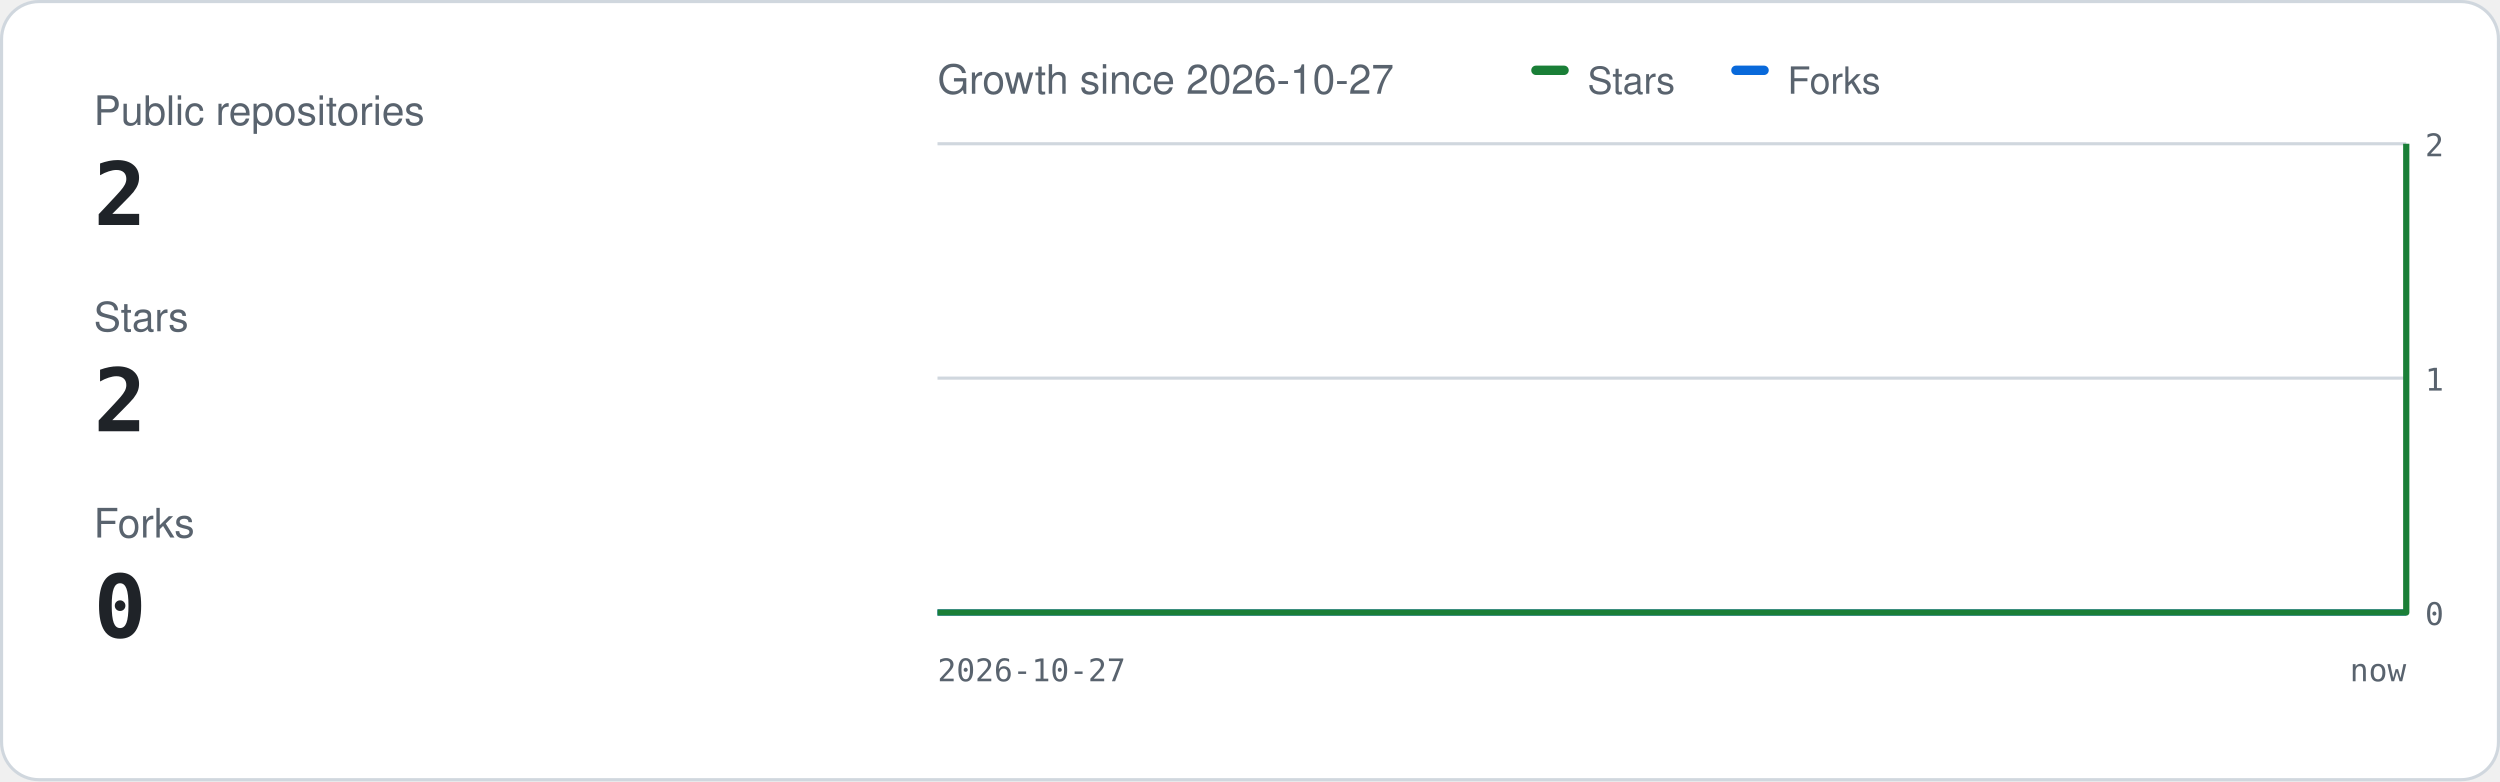
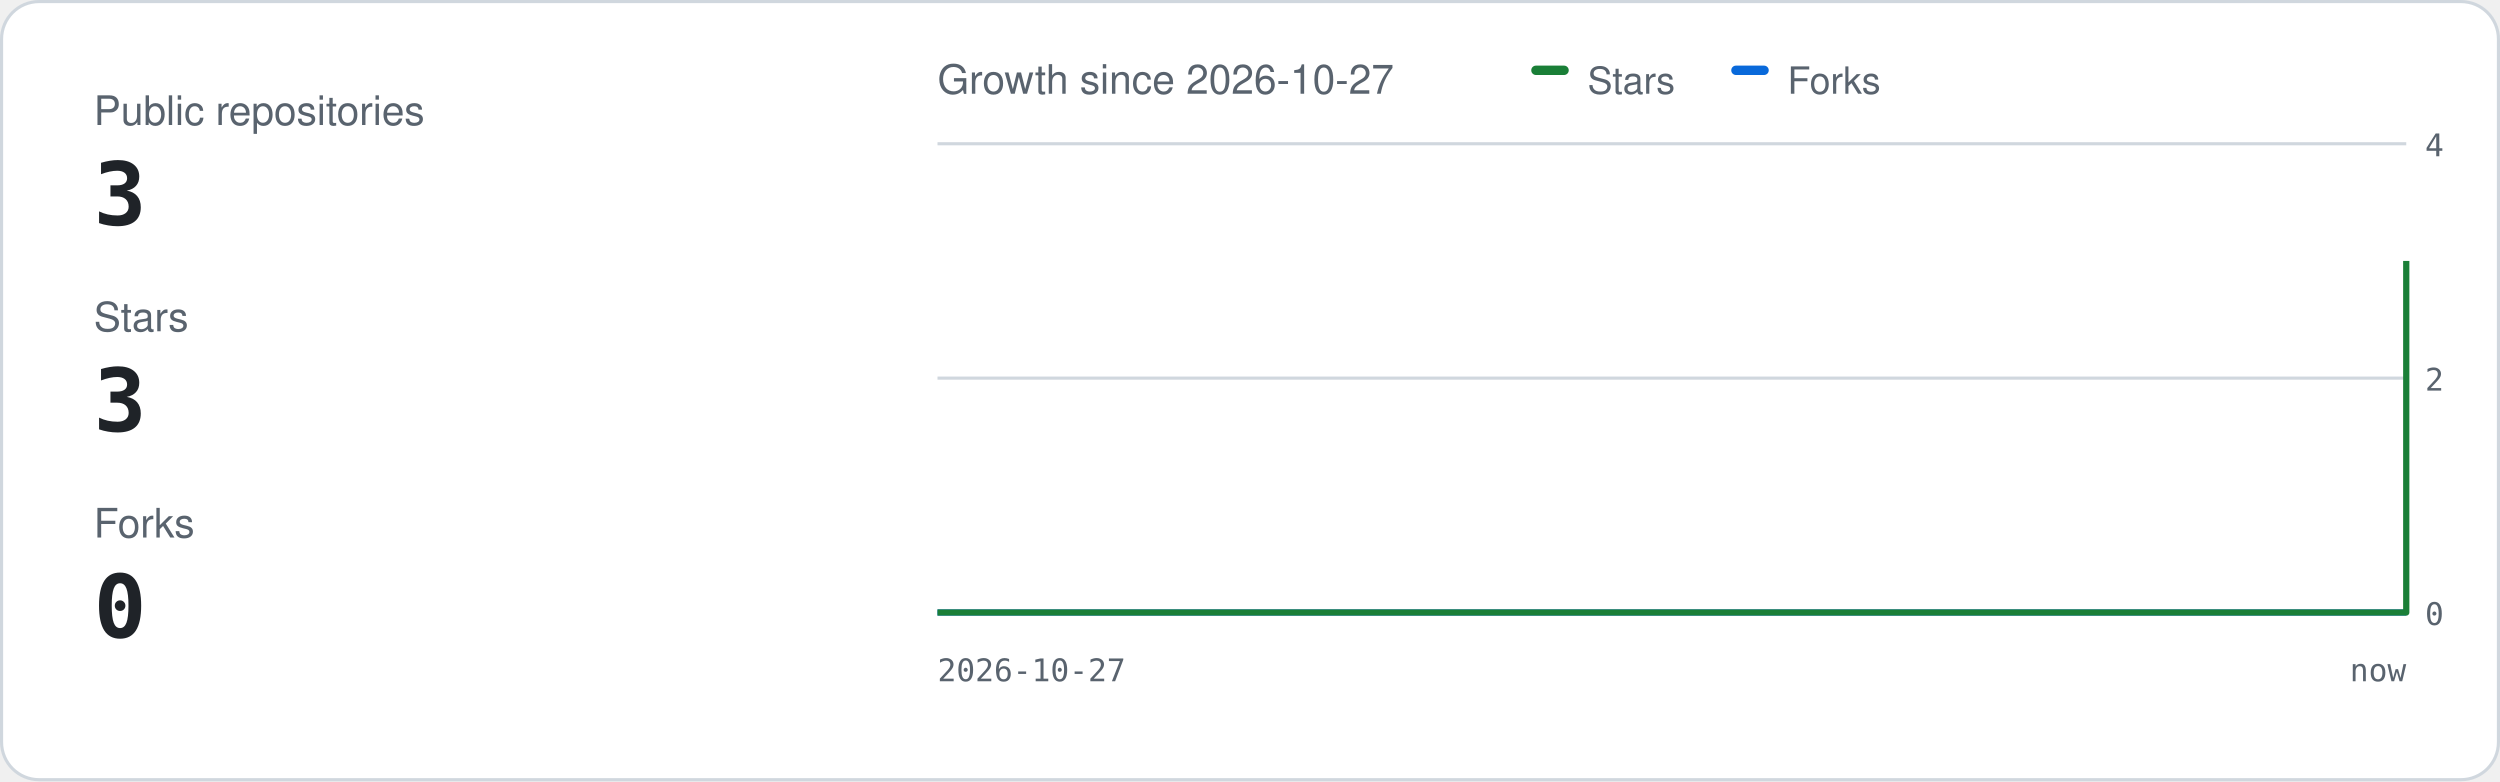
- <svg xmlns="http://www.w3.org/2000/svg" width="800" height="250" viewBox="0 0 800 250" role="img" aria-label="TypeSOL organization: 2 public repositories, 2 stars, 0 forks">
+ <svg xmlns="http://www.w3.org/2000/svg" width="800" height="250" viewBox="0 0 800 250" role="img" aria-label="TypeSOL organization: 3 public repositories, 3 stars, 0 forks">
  <rect x="0.5" y="0.5" width="799" height="249" rx="12" fill="#ffffff" stroke="#d0d7de" />
  <text x="30" y="40" font-family="-apple-system, BlinkMacSystemFont, 'Segoe UI', Helvetica, Arial, sans-serif" font-size="13" fill="#59636e">Public repositories</text>
-   <text x="30" y="72" font-family="ui-monospace, SFMono-Regular, Menlo, monospace" font-size="28" font-weight="600" fill="#1f2328">2</text>
+   <text x="30" y="72" font-family="ui-monospace, SFMono-Regular, Menlo, monospace" font-size="28" font-weight="600" fill="#1f2328">3</text>
  <text x="30" y="106" font-family="-apple-system, BlinkMacSystemFont, 'Segoe UI', Helvetica, Arial, sans-serif" font-size="13" fill="#59636e">Stars</text>
-   <text x="30" y="138" font-family="ui-monospace, SFMono-Regular, Menlo, monospace" font-size="28" font-weight="600" fill="#1f2328">2</text>
+   <text x="30" y="138" font-family="ui-monospace, SFMono-Regular, Menlo, monospace" font-size="28" font-weight="600" fill="#1f2328">3</text>
  <text x="30" y="172" font-family="-apple-system, BlinkMacSystemFont, 'Segoe UI', Helvetica, Arial, sans-serif" font-size="13" fill="#59636e">Forks</text>
  <text x="30" y="204" font-family="ui-monospace, SFMono-Regular, Menlo, monospace" font-size="28" font-weight="600" fill="#1f2328">0</text>
  <text x="300" y="30" font-family="-apple-system, BlinkMacSystemFont, 'Segoe UI', Helvetica, Arial, sans-serif" font-size="13" fill="#59636e">Growth since 2026-10-27</text>
  <rect x="490" y="21" width="12" height="3" rx="1.5" fill="#1a7f37" />
  <text x="508" y="30" font-family="-apple-system, BlinkMacSystemFont, 'Segoe UI', Helvetica, Arial, sans-serif" font-size="12" fill="#59636e">Stars</text>
  <rect x="554" y="21" width="12" height="3" rx="1.5" fill="#0969da" />
  <text x="572" y="30" font-family="-apple-system, BlinkMacSystemFont, 'Segoe UI', Helvetica, Arial, sans-serif" font-size="12" fill="#59636e">Forks</text>
  <line x1="300" x2="770" y1="46" y2="46" stroke="#d0d7de" stroke-width="1" />
-   <text x="776" y="50" font-family="ui-monospace, SFMono-Regular, Menlo, monospace" font-size="10" fill="#59636e">2</text>
+   <text x="776" y="50" font-family="ui-monospace, SFMono-Regular, Menlo, monospace" font-size="10" fill="#59636e">4</text>
  <line x1="300" x2="770" y1="121" y2="121" stroke="#d0d7de" stroke-width="1" />
-   <text x="776" y="125" font-family="ui-monospace, SFMono-Regular, Menlo, monospace" font-size="10" fill="#59636e">1</text>
+   <text x="776" y="125" font-family="ui-monospace, SFMono-Regular, Menlo, monospace" font-size="10" fill="#59636e">2</text>
  <line x1="300" x2="770" y1="196" y2="196" stroke="#d0d7de" stroke-width="1" />
  <text x="776" y="200" font-family="ui-monospace, SFMono-Regular, Menlo, monospace" font-size="10" fill="#59636e">0</text>
  <path d="M300.0,196.0H770.0V196.0H770" fill="none" stroke="#0969da" stroke-width="2" stroke-linejoin="round" />
-   <path d="M300.0,196.0H770.0V46.0H770" fill="none" stroke="#1a7f37" stroke-width="2" stroke-linejoin="round" />
+   <path d="M300.0,196.0H770.0V83.5H770" fill="none" stroke="#1a7f37" stroke-width="2" stroke-linejoin="round" />
  <text x="300" y="218" font-family="ui-monospace, SFMono-Regular, Menlo, monospace" font-size="10" fill="#59636e">2026-10-27</text>
  <text x="770" y="218" font-family="ui-monospace, SFMono-Regular, Menlo, monospace" font-size="10" fill="#59636e" text-anchor="end">now</text>
</svg>
